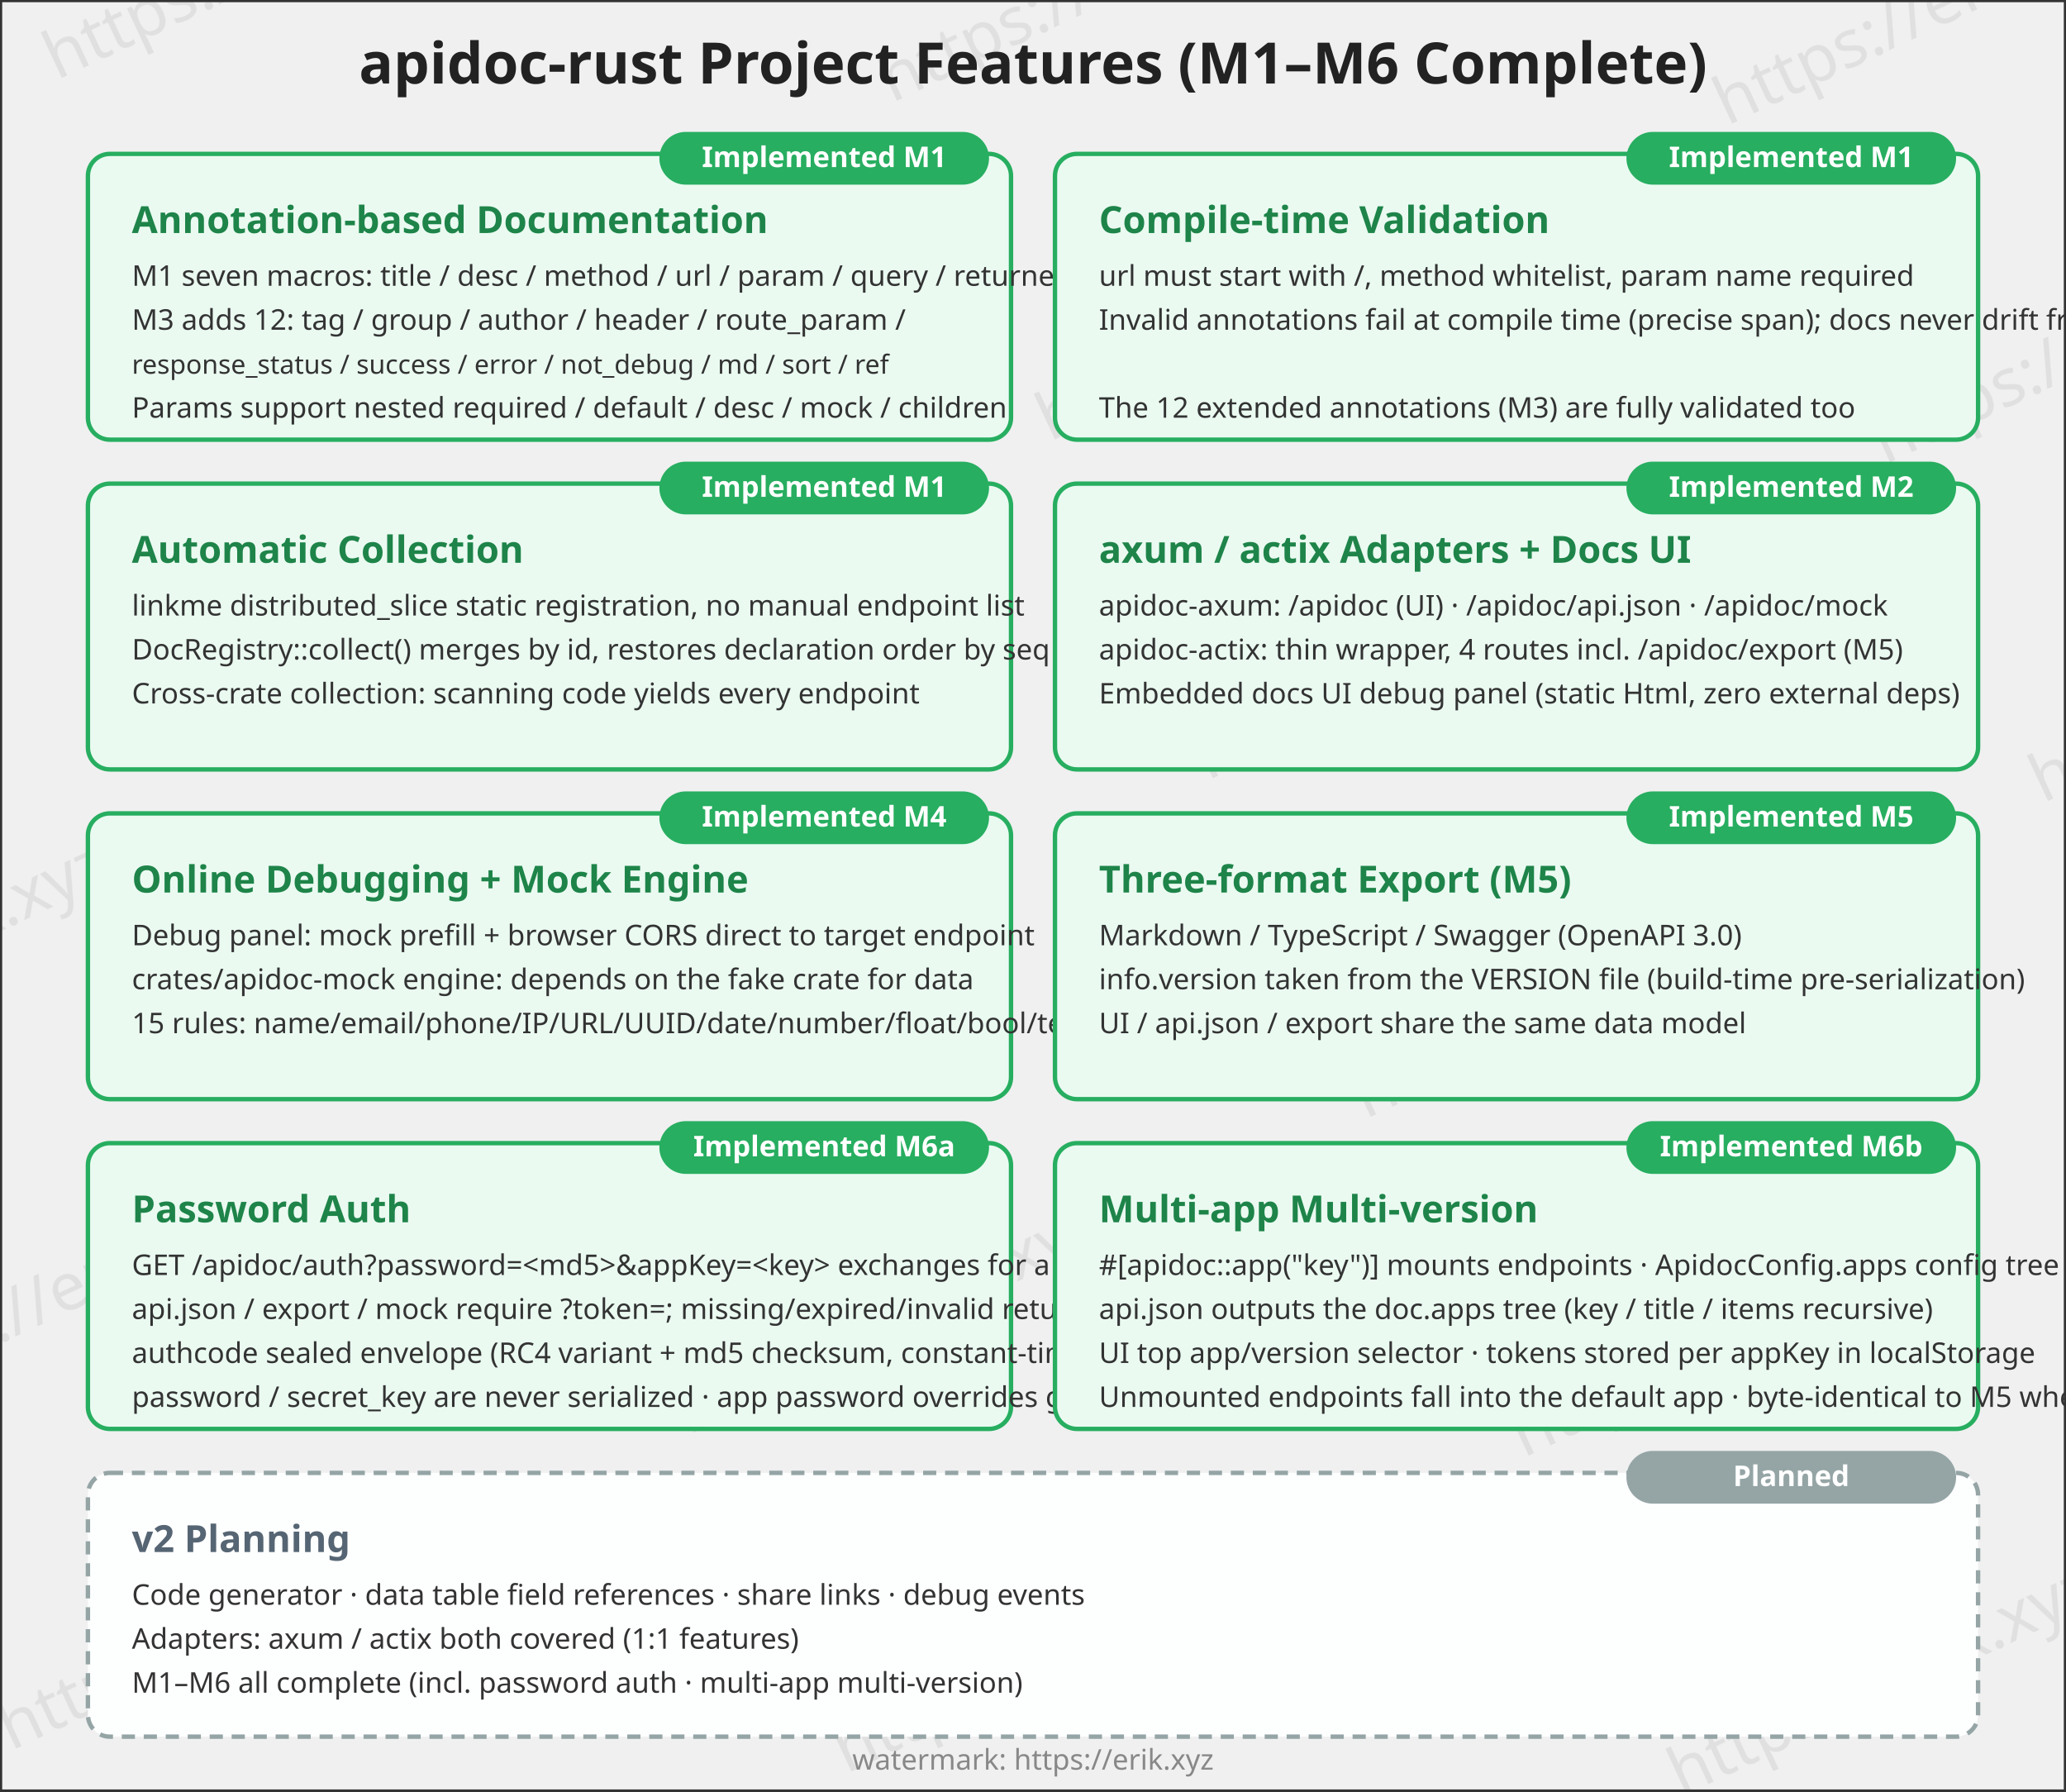
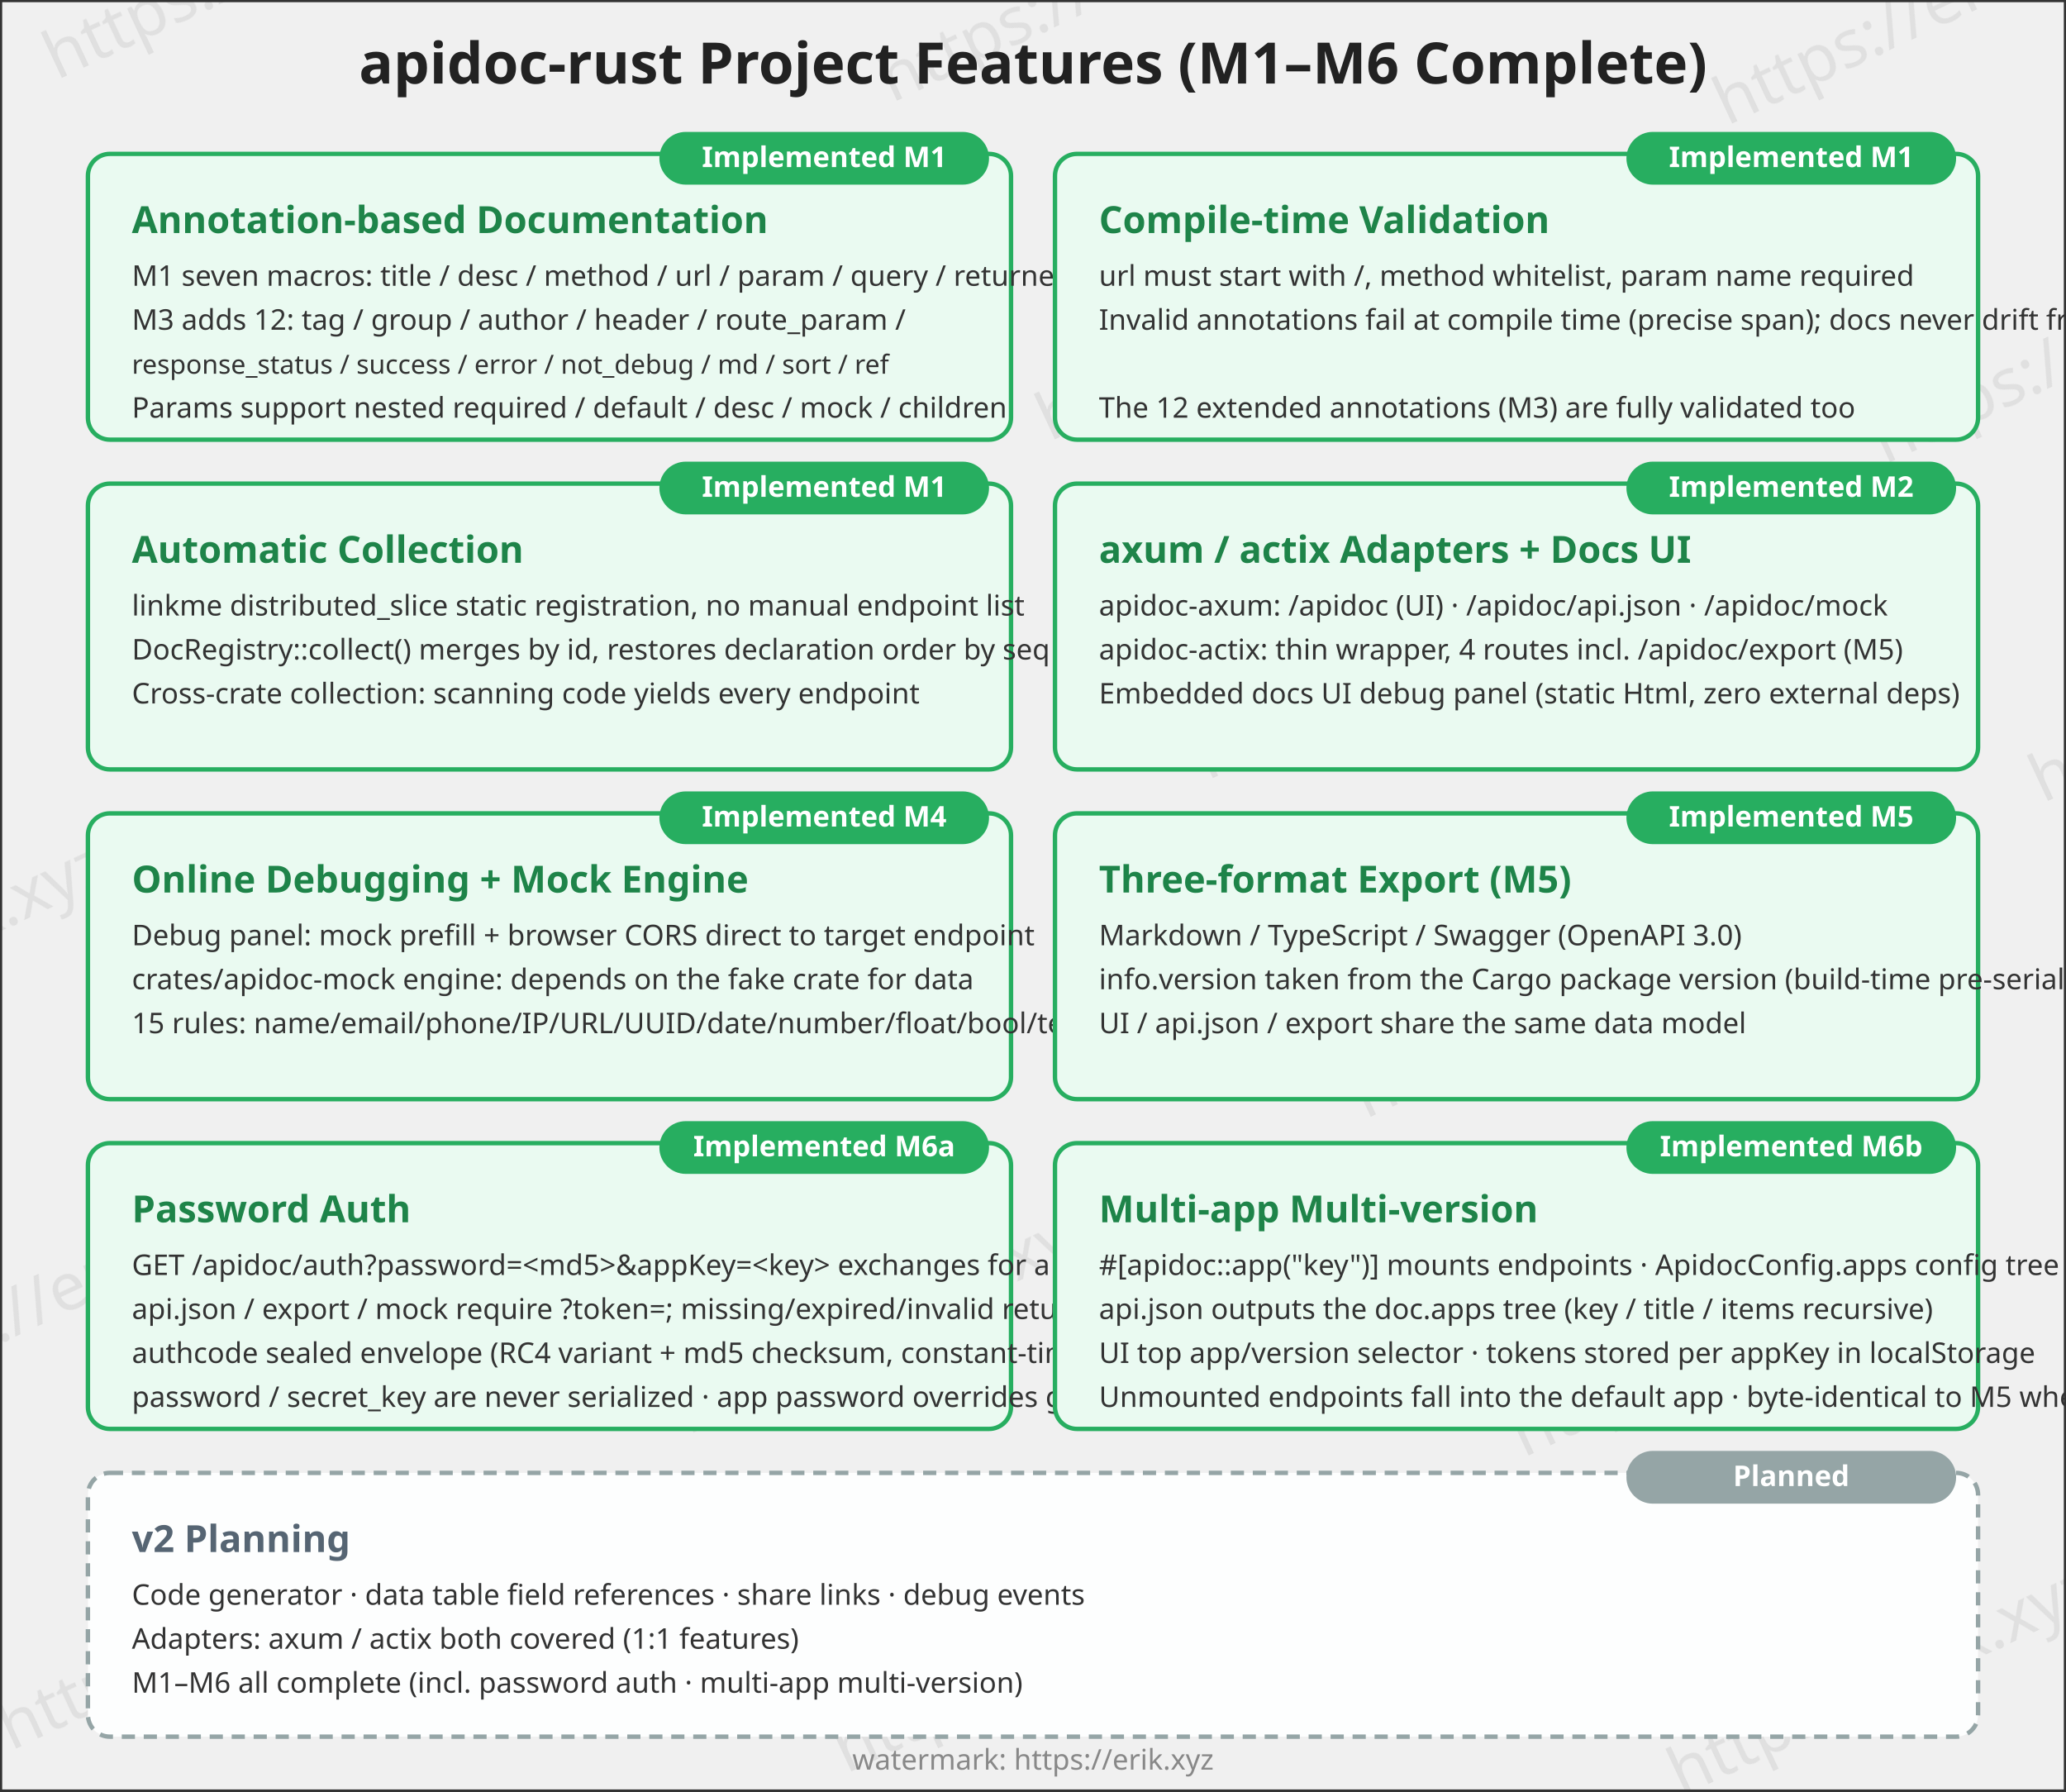
<svg xmlns="http://www.w3.org/2000/svg" viewBox="0 0 940 815" font-family="sans-serif">
  <defs>
    <pattern id="wm" width="340" height="170" patternUnits="userSpaceOnUse" patternTransform="rotate(-25)">
      <text x="8" y="44" font-size="30" fill="#888888" opacity="0.15">https://erik.xyz</text>
    </pattern>
  </defs>
  <rect width="940" height="815" fill="url(#wm)" />
  <rect x="0" y="0" width="940" height="815" fill="none" stroke="#333" stroke-width="2" />
  <text x="470" y="38" text-anchor="middle" font-size="26" font-weight="bold" fill="#222">apidoc-rust Project Features (M1–M6 Complete)</text>
  <rect x="40" y="70" width="420" height="130" rx="10" fill="#eafaf1" stroke="#27ae60" stroke-width="2" />
  <rect x="300" y="60" width="150" height="24" rx="12" fill="#27ae60" />
  <text x="375" y="76" text-anchor="middle" font-size="13" fill="#fff" font-weight="bold">Implemented M1</text>
  <text x="60" y="106" font-size="17" font-weight="bold" fill="#1e8449">Annotation-based Documentation</text>
  <text x="60" y="130" font-size="13" fill="#333">M1 seven macros: title / desc / method / url / param / query / returned</text>
  <text x="60" y="150" font-size="13" fill="#333">M3 adds 12: tag / group / author / header / route_param /</text>
  <text x="60" y="170" font-size="12" fill="#333">response_status / success / error / not_debug / md / sort / ref</text>
  <text x="60" y="190" font-size="13" fill="#333">Params support nested required / default / desc / mock / children</text>
  <rect x="480" y="70" width="420" height="130" rx="10" fill="#eafaf1" stroke="#27ae60" stroke-width="2" />
  <rect x="740" y="60" width="150" height="24" rx="12" fill="#27ae60" />
  <text x="815" y="76" text-anchor="middle" font-size="13" fill="#fff" font-weight="bold">Implemented M1</text>
  <text x="500" y="106" font-size="17" font-weight="bold" fill="#1e8449">Compile-time Validation</text>
  <text x="500" y="130" font-size="13" fill="#333">url must start with /, method whitelist, param name required</text>
  <text x="500" y="150" font-size="13" fill="#333">Invalid annotations fail at compile time (precise span); docs never drift from code</text>
  <text x="500" y="190" font-size="13" fill="#333">The 12 extended annotations (M3) are fully validated too</text>
  <rect x="40" y="220" width="420" height="130" rx="10" fill="#eafaf1" stroke="#27ae60" stroke-width="2" />
  <rect x="300" y="210" width="150" height="24" rx="12" fill="#27ae60" />
  <text x="375" y="226" text-anchor="middle" font-size="13" fill="#fff" font-weight="bold">Implemented M1</text>
  <text x="60" y="256" font-size="17" font-weight="bold" fill="#1e8449">Automatic Collection</text>
  <text x="60" y="280" font-size="13" fill="#333">linkme distributed_slice static registration, no manual endpoint list</text>
  <text x="60" y="300" font-size="13" fill="#333">DocRegistry::collect() merges by id, restores declaration order by seq</text>
  <text x="60" y="320" font-size="13" fill="#333">Cross-crate collection: scanning code yields every endpoint</text>
  <rect x="480" y="220" width="420" height="130" rx="10" fill="#eafaf1" stroke="#27ae60" stroke-width="2" />
  <rect x="740" y="210" width="150" height="24" rx="12" fill="#27ae60" />
  <text x="815" y="226" text-anchor="middle" font-size="13" fill="#fff" font-weight="bold">Implemented M2</text>
  <text x="500" y="256" font-size="17" font-weight="bold" fill="#1e8449">axum / actix Adapters + Docs UI</text>
  <text x="500" y="280" font-size="13" fill="#333">apidoc-axum: /apidoc (UI) · /apidoc/api.json · /apidoc/mock</text>
  <text x="500" y="300" font-size="13" fill="#333">apidoc-actix: thin wrapper, 4 routes incl. /apidoc/export (M5)</text>
  <text x="500" y="320" font-size="13" fill="#333">Embedded docs UI debug panel (static Html, zero external deps)</text>
  <rect x="40" y="370" width="420" height="130" rx="10" fill="#eafaf1" stroke="#27ae60" stroke-width="2" />
  <rect x="300" y="360" width="150" height="24" rx="12" fill="#27ae60" />
  <text x="375" y="376" text-anchor="middle" font-size="13" fill="#fff" font-weight="bold">Implemented M4</text>
  <text x="60" y="406" font-size="17" font-weight="bold" fill="#1e8449">Online Debugging + Mock Engine</text>
  <text x="60" y="430" font-size="13" fill="#333">Debug panel: mock prefill + browser CORS direct to target endpoint</text>
  <text x="60" y="450" font-size="13" fill="#333">crates/apidoc-mock engine: depends on the fake crate for data</text>
  <text x="60" y="470" font-size="13" fill="#333">15 rules: name/email/phone/IP/URL/UUID/date/number/float/bool/text…</text>
  <rect x="480" y="370" width="420" height="130" rx="10" fill="#eafaf1" stroke="#27ae60" stroke-width="2" />
  <rect x="740" y="360" width="150" height="24" rx="12" fill="#27ae60" />
  <text x="815" y="376" text-anchor="middle" font-size="13" fill="#fff" font-weight="bold">Implemented M5</text>
  <text x="500" y="406" font-size="17" font-weight="bold" fill="#1e8449">Three-format Export (M5)</text>
  <text x="500" y="430" font-size="13" fill="#333">Markdown / TypeScript / Swagger (OpenAPI 3.0)</text>
-   <text x="500" y="450" font-size="13" fill="#333">info.version taken from the VERSION file (build-time pre-serialization)</text>
+   <text x="500" y="450" font-size="13" fill="#333">info.version taken from the Cargo package version (build-time pre-serialization)</text>
  <text x="500" y="470" font-size="13" fill="#333">UI / api.json / export share the same data model</text>
  <rect x="40" y="520" width="420" height="130" rx="10" fill="#eafaf1" stroke="#27ae60" stroke-width="2" />
  <rect x="300" y="510" width="150" height="24" rx="12" fill="#27ae60" />
  <text x="375" y="526" text-anchor="middle" font-size="13" fill="#fff" font-weight="bold">Implemented M6a</text>
  <text x="60" y="556" font-size="17" font-weight="bold" fill="#1e8449">Password Auth</text>
  <text x="60" y="580" font-size="13" fill="#333">GET /apidoc/auth?password=&lt;md5&gt;&amp;appKey=&lt;key&gt; exchanges for a token</text>
  <text x="60" y="600" font-size="13" fill="#333">api.json / export / mock require ?token=; missing/expired/invalid returns 401</text>
  <text x="60" y="620" font-size="13" fill="#333">authcode sealed envelope (RC4 variant + md5 checksum, constant-time MAC)</text>
  <text x="60" y="640" font-size="13" fill="#333">password / secret_key are never serialized · app password overrides global</text>
  <rect x="480" y="520" width="420" height="130" rx="10" fill="#eafaf1" stroke="#27ae60" stroke-width="2" />
  <rect x="740" y="510" width="150" height="24" rx="12" fill="#27ae60" />
  <text x="815" y="526" text-anchor="middle" font-size="13" fill="#fff" font-weight="bold">Implemented M6b</text>
  <text x="500" y="556" font-size="17" font-weight="bold" fill="#1e8449">Multi-app Multi-version</text>
  <text x="500" y="580" font-size="13" fill="#333">#[apidoc::app("key")] mounts endpoints · ApidocConfig.apps config tree</text>
  <text x="500" y="600" font-size="13" fill="#333">api.json outputs the doc.apps tree (key / title / items recursive)</text>
  <text x="500" y="620" font-size="13" fill="#333">UI top app/version selector · tokens stored per appKey in localStorage</text>
  <text x="500" y="640" font-size="13" fill="#333">Unmounted endpoints fall into the default app · byte-identical to M5 when unconfigured</text>
  <rect x="40" y="670" width="860" height="120" rx="10" fill="#fdfefe" stroke="#95a5a6" stroke-width="2" stroke-dasharray="6 4" />
  <rect x="740" y="660" width="150" height="24" rx="12" fill="#95a5a6" />
  <text x="815" y="676" text-anchor="middle" font-size="13" fill="#fff" font-weight="bold">Planned</text>
  <text x="60" y="706" font-size="17" font-weight="bold" fill="#566573">v2 Planning</text>
  <text x="60" y="730" font-size="13" fill="#333">Code generator · data table field references · share links · debug events</text>
  <text x="60" y="750" font-size="13" fill="#333">Adapters: axum / actix both covered (1:1 features)</text>
  <text x="60" y="770" font-size="13" fill="#333">M1–M6 all complete (incl. password auth · multi-app multi-version)</text>
  <text x="470" y="805" text-anchor="middle" font-size="13" fill="#888">watermark: https://erik.xyz</text>
</svg>
